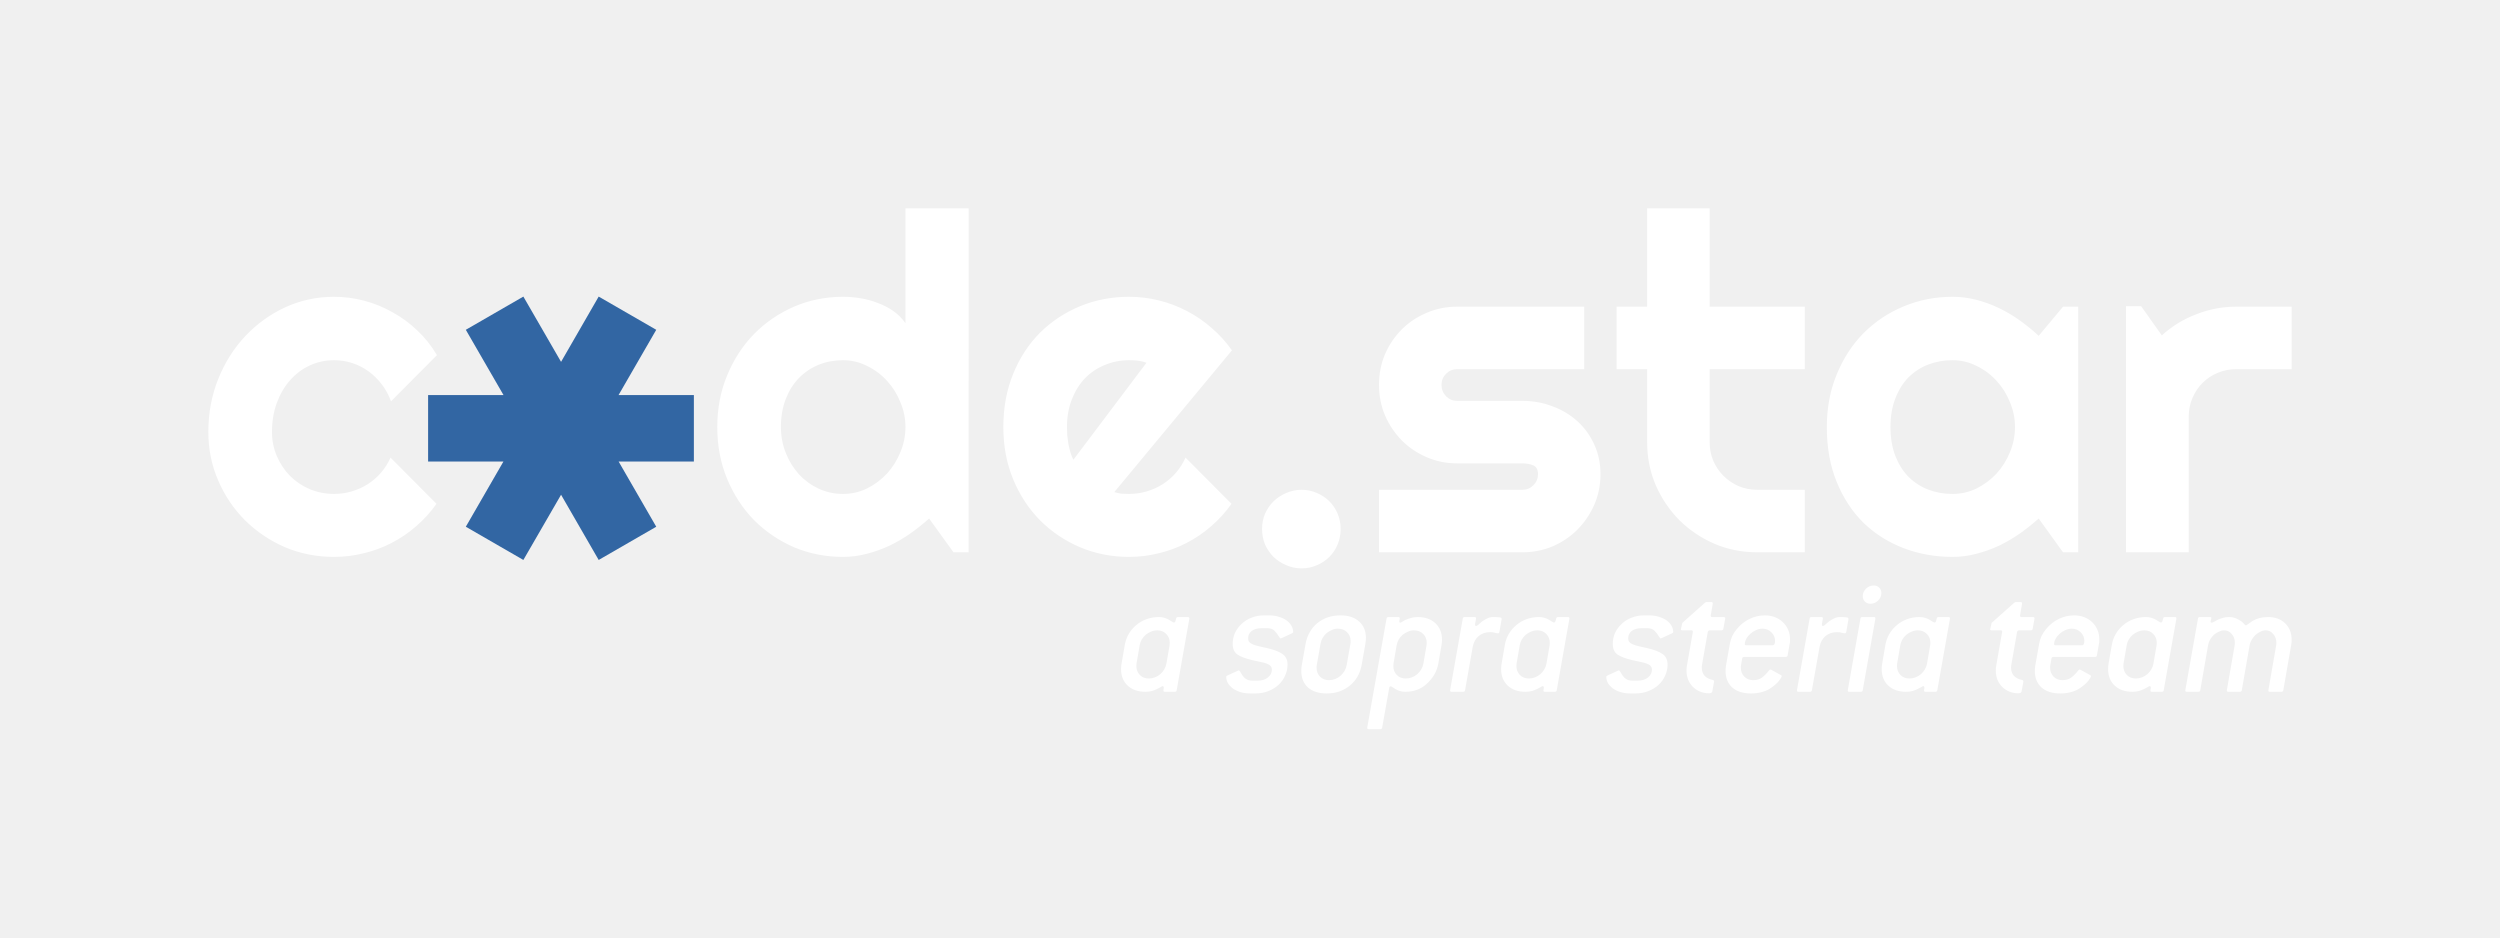
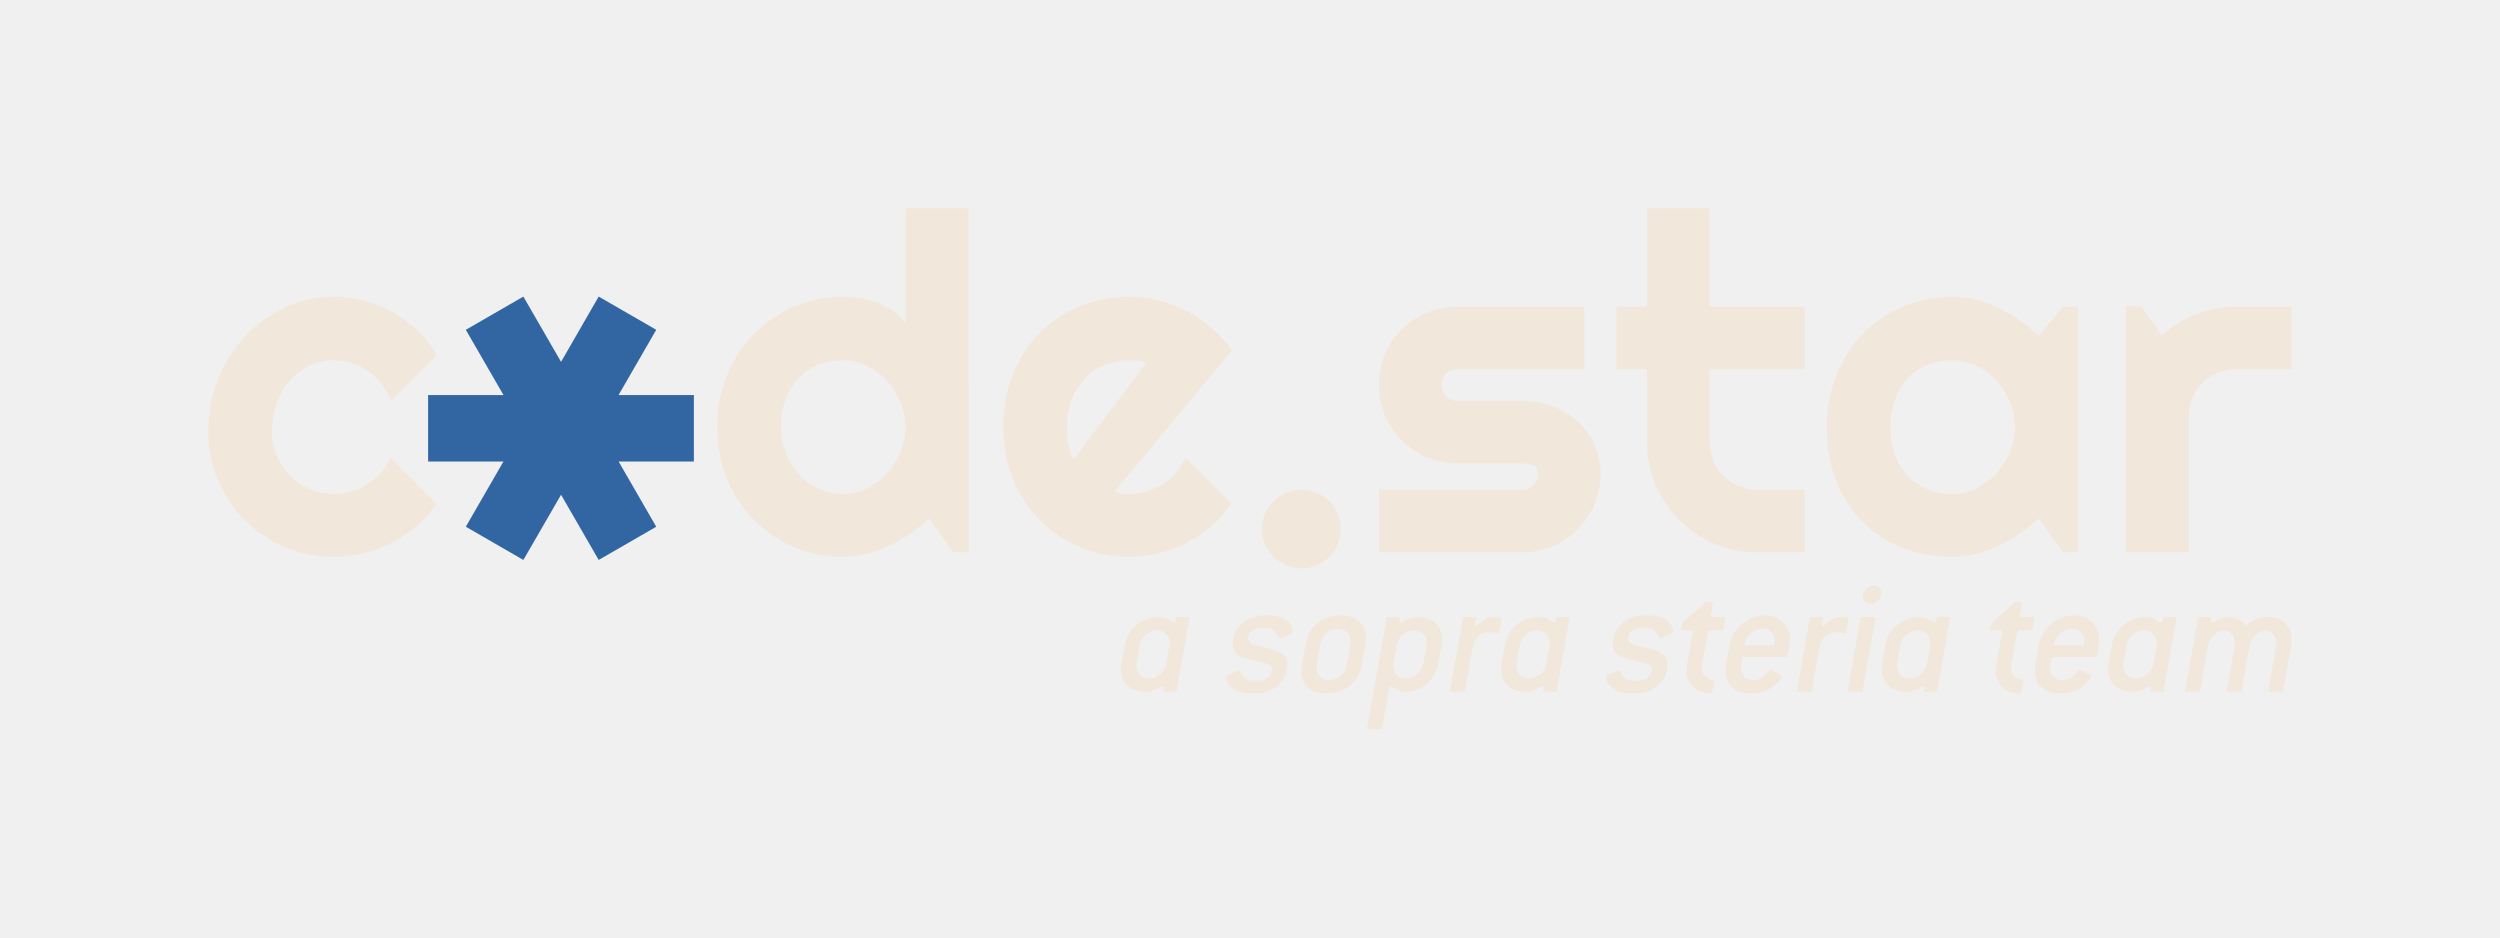
<svg xmlns="http://www.w3.org/2000/svg" width="1200" height="450" viewBox="-60 -60 120 45" style="background-color: #000000;">
-   <path id="codestar" fill="white" d="m-39.026-42.953-2.206 2.217q-.165-.463-.452-.827-.287-.375-.65-.629-.354-.253-.773-.386-.419-.132-.86-.132-.618 0-1.17.254-.54.253-.948.717-.397.452-.628 1.08-.232.63-.232 1.39 0 .618.232 1.158.231.54.628.949.408.408.949.64.551.23 1.169.23.441 0 .849-.12.408-.122.761-.342.364-.232.64-.552.286-.33.463-.728l2.206 2.217q-.42.596-.97 1.07-.541.474-1.18.805-.63.33-1.335.496-.695.177-1.434.177-1.246 0-2.35-.463-1.091-.475-1.918-1.29-.817-.817-1.29-1.909Q-50-38.023-50-39.269q0-1.356.474-2.537.474-1.18 1.29-2.05.828-.883 1.92-1.39 1.103-.508 2.349-.508.739 0 1.445.188.716.187 1.356.551.65.353 1.191.871.552.519.949 1.191zm25.52 9.463h-.727l-1.17-1.621q-.43.386-.915.728-.474.33-1.003.584-.53.243-1.092.386-.552.144-1.125.144-1.246 0-2.35-.463-1.091-.475-1.918-1.302-.817-.838-1.29-1.974-.475-1.147-.475-2.492 0-1.335.474-2.482.474-1.147 1.29-1.985.828-.838 1.92-1.313 1.103-.474 2.349-.474.397 0 .816.066.43.066.827.22.408.144.761.387.353.243.596.595V-50h3.033zm-3.032-6.01q0-.618-.243-1.192-.232-.584-.64-1.025-.408-.452-.96-.717-.54-.276-1.157-.276-.618 0-1.17.22-.54.221-.948.64-.397.408-.628 1.004-.232.596-.232 1.346 0 .65.232 1.235.231.584.628 1.025.408.442.949.695.551.254 1.169.254.617 0 1.158-.265.551-.275.96-.717.407-.452.639-1.025.243-.585.243-1.202zm10.025 3.12q.176.056.353.078.176.01.353.01.44 0 .849-.12.408-.122.761-.342.364-.232.64-.552.286-.33.463-.728l2.206 2.217q-.42.596-.97 1.07-.541.474-1.181.805-.629.33-1.334.496-.695.177-1.434.177-1.246 0-2.35-.463-1.091-.464-1.918-1.29-.817-.828-1.29-1.964-.475-1.147-.475-2.515 0-1.4.474-2.558t1.29-1.974q.828-.817 1.92-1.269 1.103-.452 2.349-.452.739 0 1.445.177.705.176 1.334.507.64.33 1.191.816.552.474.97 1.07zm1.544-6.209q-.21-.077-.42-.099-.198-.022-.418-.022-.618 0-1.17.232-.54.22-.948.64-.397.418-.628 1.014-.232.585-.232 1.324 0 .165.011.375.022.21.055.43.044.21.1.408.055.198.143.353zm9.32 7.974q0 .397-.144.75-.143.342-.397.596-.254.253-.596.397-.341.154-.739.154-.386 0-.738-.154-.342-.144-.607-.397-.254-.254-.408-.596-.143-.353-.143-.75 0-.386.143-.728.154-.341.408-.595.265-.254.607-.397.352-.155.738-.155.398 0 .74.155.341.143.595.397.254.254.397.595.143.342.143.728zm8.723 1.125H6.192v-3h6.882q.31 0 .53-.22.22-.22.22-.53 0-.32-.22-.419-.22-.099-.53-.099H9.942q-.783 0-1.467-.298-.684-.297-1.19-.805-.508-.518-.806-1.202-.287-.684-.287-1.467t.287-1.467q.298-.683.805-1.19.507-.508 1.191-.795.684-.298 1.467-.298h6.099v3H9.942q-.309 0-.53.22-.22.221-.22.53 0 .32.22.552.221.22.53.22h3.132q.772 0 1.456.265.684.254 1.191.717.508.463.805 1.114.298.65.298 1.422 0 .783-.298 1.467-.297.673-.805 1.191-.507.508-1.19.806-.685.286-1.457.286zm11.272 0q-1.092 0-2.052-.408-.96-.419-1.687-1.136-.717-.728-1.136-1.687-.408-.96-.408-2.052v-3.507h-1.467v-3h1.467V-50h3v4.72h4.566v3h-4.566v3.507q0 .475.176.894.177.408.486.717.308.308.727.496.42.176.894.176h2.283v3zm15.407 0h-.728l-1.169-1.621q-.43.386-.915.728-.474.33-1.004.584-.53.243-1.092.386-.551.144-1.125.144-1.246 0-2.349-.42-1.092-.418-1.919-1.212-.816-.806-1.29-1.964-.474-1.158-.474-2.635 0-1.38.474-2.526.474-1.158 1.29-1.985.827-.827 1.92-1.28 1.102-.463 2.348-.463.574 0 1.136.143.563.144 1.092.398.53.253 1.004.595.485.342.904.739l1.17-1.4h.727zM36.72-39.5q0-.618-.242-1.192-.232-.584-.64-1.025-.408-.452-.96-.717-.54-.276-1.158-.276-.617 0-1.169.21-.54.21-.948.617-.397.408-.629 1.015-.231.595-.231 1.368 0 .772.231 1.378.232.596.629 1.004.408.408.948.617.552.21 1.17.21.617 0 1.157-.265.552-.276.96-.717.408-.452.64-1.025.242-.585.242-1.202zm8.338 6.01h-3.01v-11.812h.727l.993 1.401q.728-.662 1.654-1.015.926-.364 1.919-.364h2.658v3h-2.658q-.474 0-.893.177-.42.176-.728.485-.309.309-.485.728-.177.419-.177.893z" />
+   <path id="codestar" fill="#f1e7da" d="m-39.026-42.953-2.206 2.217q-.165-.463-.452-.827-.287-.375-.65-.629-.354-.253-.773-.386-.419-.132-.86-.132-.618 0-1.17.254-.54.253-.948.717-.397.452-.628 1.08-.232.63-.232 1.39 0 .618.232 1.158.231.54.628.949.408.408.949.64.551.23 1.169.23.441 0 .849-.12.408-.122.761-.342.364-.232.64-.552.286-.33.463-.728l2.206 2.217q-.42.596-.97 1.07-.541.474-1.18.805-.63.33-1.335.496-.695.177-1.434.177-1.246 0-2.35-.463-1.091-.475-1.918-1.29-.817-.817-1.29-1.909Q-50-38.023-50-39.269q0-1.356.474-2.537.474-1.18 1.29-2.05.828-.883 1.92-1.39 1.103-.508 2.349-.508.739 0 1.445.188.716.187 1.356.551.65.353 1.191.871.552.519.949 1.191zm25.52 9.463h-.727l-1.17-1.621q-.43.386-.915.728-.474.33-1.003.584-.53.243-1.092.386-.552.144-1.125.144-1.246 0-2.35-.463-1.091-.475-1.918-1.302-.817-.838-1.29-1.974-.475-1.147-.475-2.492 0-1.335.474-2.482.474-1.147 1.29-1.985.828-.838 1.92-1.313 1.103-.474 2.349-.474.397 0 .816.066.43.066.827.22.408.144.761.387.353.243.596.595V-50h3.033zm-3.032-6.01q0-.618-.243-1.192-.232-.584-.64-1.025-.408-.452-.96-.717-.54-.276-1.157-.276-.618 0-1.17.22-.54.221-.948.64-.397.408-.628 1.004-.232.596-.232 1.346 0 .65.232 1.235.231.584.628 1.025.408.442.949.695.551.254 1.169.254.617 0 1.158-.265.551-.275.96-.717.407-.452.639-1.025.243-.585.243-1.202zm10.025 3.12q.176.056.353.078.176.01.353.01.44 0 .849-.12.408-.122.761-.342.364-.232.64-.552.286-.33.463-.728l2.206 2.217q-.42.596-.97 1.07-.541.474-1.181.805-.629.33-1.334.496-.695.177-1.434.177-1.246 0-2.35-.463-1.091-.464-1.918-1.29-.817-.828-1.29-1.964-.475-1.147-.475-2.515 0-1.4.474-2.558t1.29-1.974q.828-.817 1.92-1.269 1.103-.452 2.349-.452.739 0 1.445.177.705.176 1.334.507.64.33 1.191.816.552.474.97 1.07zm1.544-6.209q-.21-.077-.42-.099-.198-.022-.418-.022-.618 0-1.17.232-.54.22-.948.64-.397.418-.628 1.014-.232.585-.232 1.324 0 .165.011.375.022.21.055.43.044.21.1.408.055.198.143.353zm9.32 7.974q0 .397-.144.75-.143.342-.397.596-.254.253-.596.397-.341.154-.739.154-.386 0-.738-.154-.342-.144-.607-.397-.254-.254-.408-.596-.143-.353-.143-.75 0-.386.143-.728.154-.341.408-.595.265-.254.607-.397.352-.155.738-.155.398 0 .74.155.341.143.595.397.254.254.397.595.143.342.143.728zm8.723 1.125H6.192v-3h6.882q.31 0 .53-.22.22-.22.22-.53 0-.32-.22-.419-.22-.099-.53-.099H9.942q-.783 0-1.467-.298-.684-.297-1.19-.805-.508-.518-.806-1.202-.287-.684-.287-1.467t.287-1.467q.298-.683.805-1.19.507-.508 1.191-.795.684-.298 1.467-.298h6.099v3H9.942q-.309 0-.53.22-.22.221-.22.53 0 .32.22.552.221.22.53.22h3.132q.772 0 1.456.265.684.254 1.191.717.508.463.805 1.114.298.65.298 1.422 0 .783-.298 1.467-.297.673-.805 1.191-.507.508-1.19.806-.685.286-1.457.286zm11.272 0q-1.092 0-2.052-.408-.96-.419-1.687-1.136-.717-.728-1.136-1.687-.408-.96-.408-2.052v-3.507h-1.467v-3h1.467V-50h3v4.72h4.566v3h-4.566v3.507q0 .475.176.894.177.408.486.717.308.308.727.496.42.176.894.176h2.283v3zm15.407 0h-.728l-1.169-1.621q-.43.386-.915.728-.474.33-1.004.584-.53.243-1.092.386-.551.144-1.125.144-1.246 0-2.349-.42-1.092-.418-1.919-1.212-.816-.806-1.29-1.964-.474-1.158-.474-2.635 0-1.38.474-2.526.474-1.158 1.29-1.985.827-.827 1.92-1.28 1.102-.463 2.348-.463.574 0 1.136.143.563.144 1.092.398.53.253 1.004.595.485.342.904.739l1.17-1.4h.727zM36.72-39.5q0-.618-.242-1.192-.232-.584-.64-1.025-.408-.452-.96-.717-.54-.276-1.158-.276-.617 0-1.169.21-.54.21-.948.617-.397.408-.629 1.015-.231.595-.231 1.368 0 .772.231 1.378.232.596.629 1.004.408.408.948.617.552.21 1.17.21.617 0 1.157-.265.552-.276.96-.717.408-.452.64-1.025.242-.585.242-1.202zm8.338 6.01h-3.01v-11.812h.727l.993 1.401q.728-.662 1.654-1.015.926-.364 1.919-.364h2.658v3h-2.658q-.474 0-.893.177-.42.176-.728.485-.309.309-.485.728-.177.419-.177.893z" />
  <path id="star" fill="#3266A3" d="m-34.879-45.764-2.762 1.594 1.81 3.134h-3.62v3.189h3.616l-1.806 3.13 2.762 1.595 1.81-3.13 1.806 3.13 2.763-1.595-1.807-3.13h3.613v-3.19h-3.616l1.81-3.133-2.763-1.594-1.806 3.133z" />
-   <path id="tagline" fill="white" d="M-3.86-29.027q.007-.04.007-.12 0-.254-.167-.422-.167-.175-.43-.175-.16 0-.303.064-.136.055-.256.151-.111.096-.191.231-.072.128-.096.271l-.151.877q-.008.04-.008.12 0 .255.167.43.168.168.43.168.152 0 .296-.056.143-.056.255-.151.12-.104.191-.231.08-.136.104-.28zm.342 2.153q-.008.08-.095.08h-.479q-.063 0-.063-.056v-.024l.015-.096v-.023q0-.072-.055-.072-.032 0-.096.048-.064.04-.167.087-.096.048-.24.096-.143.04-.327.04-.526 0-.845-.295-.319-.295-.319-.797 0-.128.024-.264l.152-.877q.048-.295.191-.542.152-.255.367-.43.215-.184.486-.28.28-.103.582-.103.168 0 .287.04.128.04.216.095.087.048.143.088.056.04.096.04.048 0 .072-.088l.023-.095q.016-.04.024-.056.016-.024.064-.024h.479q.071 0 .071.064v.016zm4.434-3.588q.27 0 .478.072.215.064.367.175.151.112.23.256.08.143.08.295 0 .04-.055.063l-.502.232-.048.015q-.016 0-.048-.047-.12-.2-.24-.32-.119-.127-.366-.127h-.24q-.318 0-.494.136-.167.135-.167.343 0 .12.056.19.063.065.175.113.12.047.287.087.168.04.39.088.495.112.734.279.248.167.248.51 0 .287-.12.542-.112.248-.319.439-.2.183-.486.295-.28.112-.622.112h-.24q-.279 0-.494-.072-.215-.072-.367-.184-.143-.12-.223-.255-.072-.143-.072-.287 0-.04.056-.063l.503-.232q.015-.008.023-.008.008-.008.024-.008t.056.048q.056.088.104.176.056.08.12.143.071.056.159.096.088.032.223.032h.24q.302 0 .494-.152.191-.16.191-.367 0-.12-.064-.183-.056-.072-.175-.112-.112-.047-.287-.08-.176-.04-.399-.087-.486-.112-.725-.271-.232-.16-.232-.51 0-.287.112-.535.12-.247.319-.43.2-.192.47-.295.28-.112.606-.112zm3.906 1.356q.008-.032.008-.064v-.064q0-.255-.175-.423-.167-.167-.447-.167-.143 0-.279.064-.135.056-.255.151-.111.096-.191.232-.072.127-.096.27l-.183 1.037q-.008.04-.008.072v.056q0 .255.167.422.168.168.43.168.152 0 .296-.056.143-.056.255-.152.112-.103.191-.23.08-.136.104-.28zm.535 1.036q-.056.303-.2.55-.143.247-.366.43-.216.176-.503.28-.279.096-.606.096-.574 0-.9-.287-.32-.295-.32-.79 0-.135.024-.279l.184-1.036q.055-.303.199-.55.143-.256.359-.431.223-.183.502-.28.287-.095.614-.095.574 0 .893.295.327.287.327.782 0 .135-.024.279zm3.117-.957q.008-.04.008-.12 0-.254-.167-.422-.168-.175-.455-.175-.143 0-.279.064-.135.055-.255.151-.112.096-.191.231-.072.128-.096.271l-.151.877q-.008.04-.008.12 0 .255.167.43.167.168.43.168.152 0 .296-.056.143-.056.255-.151.12-.104.191-.231.08-.136.104-.28zm.566.877q-.048.272-.191.527-.144.247-.375.454-.406.375-1.028.375-.144 0-.263-.04-.112-.04-.2-.088-.08-.055-.143-.095-.056-.04-.096-.04-.048 0-.064.087l-.335 1.89q-.008.08-.095.08h-.558q-.064 0-.064-.056v-.024l.925-5.222q.008-.08.087-.08h.479q.071 0 .071.08l-.023.095v.024q0 .072.047.072.024 0 .088-.04.064-.048.168-.096.103-.047.247-.087.143-.048.335-.048.526 0 .845.295.319.295.319.797 0 .136-.024.263zm2.934-1.53q-.015.08-.063.08-.056 0-.152-.025-.088-.032-.231-.032-.335 0-.558.192-.215.183-.28.518l-.366 2.073q-.008.08-.096.08H9.67q-.064 0-.064-.056v-.024l.606-3.428q.008-.08.088-.08h.478q.072 0 .072.064v.016l-.048.255v.024q0 .071.056.071.032 0 .104-.063.072-.072.175-.152.112-.08.24-.143.135-.072.286-.072.232 0 .32.016.095.008.095.072v.016zm2.408.653q.008-.04.008-.12 0-.254-.167-.422-.168-.175-.43-.175-.16 0-.304.064-.135.055-.255.151-.111.096-.191.231-.072.128-.096.271l-.151.877q-.008.04-.008.12 0 .255.167.43.168.168.43.168.152 0 .296-.056.143-.056.255-.151.12-.104.191-.231.08-.136.104-.28zm.343 2.153q-.008.08-.095.08h-.479q-.064 0-.064-.056v-.024l.016-.096v-.023q0-.072-.055-.072-.032 0-.096.048-.064.04-.168.087-.095.048-.239.096-.143.04-.327.04-.526 0-.845-.295-.319-.295-.319-.797 0-.128.024-.264l.152-.877q.047-.295.191-.542.151-.255.367-.43.215-.184.486-.28.28-.103.582-.103.168 0 .287.04.128.04.215.095.088.048.144.088.056.04.096.04.047 0 .071-.088l.024-.095q.016-.04.024-.056.016-.024.064-.024h.478q.072 0 .072.064v.016zm4.433-3.588q.271 0 .479.072.215.064.367.175.151.112.23.256.08.143.08.295 0 .04-.055.063l-.503.232-.047.015q-.016 0-.048-.047-.12-.2-.24-.32-.12-.127-.366-.127h-.24q-.318 0-.494.136-.167.135-.167.343 0 .12.056.19.063.065.175.113.12.047.287.087.167.04.39.088.495.112.734.279.247.167.247.51 0 .287-.12.542-.11.248-.318.439-.2.183-.486.295-.28.112-.622.112h-.24q-.279 0-.494-.072-.215-.072-.367-.184-.143-.12-.223-.255-.072-.143-.072-.287 0-.04.056-.063l.502-.232q.016-.008.024-.008.008-.008.024-.008t.056.048q.056.088.104.176.056.08.12.143.071.056.159.096.087.032.223.032h.24q.302 0 .494-.152.19-.16.19-.367 0-.12-.063-.183-.056-.072-.175-.112-.112-.047-.287-.08-.176-.04-.399-.087-.486-.112-.726-.271-.23-.16-.23-.51 0-.287.11-.535.12-.247.32-.43.2-.192.47-.295.28-.112.606-.112zm3.564.638q-.008.08-.095.08h-.558q-.072 0-.096.08l-.28 1.594q-.007.04-.007.072v.056q0 .223.135.382.144.152.407.2.048.024.048.064v.016l-.088.478q-.024.08-.16.08-.223 0-.422-.08-.191-.08-.343-.223-.143-.144-.23-.343-.08-.207-.08-.455 0-.111.023-.247l.28-1.594v-.024q0-.056-.064-.056h-.439q-.072 0-.072-.048v-.016q.008-.008.008-.016l.064-.279 1.092-.973.056-.024h.247q.064 0 .064.056v.024l-.096.558v.024q0 .056.064.056h.558q.072 0 .072.064v.016zm2.368.797q.112 0 .112-.215 0-.24-.175-.407-.176-.175-.43-.175-.16 0-.312.072-.151.064-.27.175-.12.104-.192.24-.072.127-.072.255 0 .055.064.055zm.718.479q-.008.08-.096.08H23.72q-.088 0-.096.08l-.055.318q-.008.032-.008.064v.064q0 .247.167.422.167.168.43.168.312 0 .527-.216.135-.127.191-.207.064-.088.104-.088.016 0 .048.016l.462.256q.032.016.032.04 0 .063-.136.239-.135.167-.43.366-.16.104-.399.168-.231.064-.51.064-.574 0-.901-.287-.319-.295-.319-.79 0-.135.024-.279l.183-1.036q.032-.176.112-.36.088-.183.223-.342.263-.319.614-.486.351-.168.726-.168.27 0 .494.088.223.088.383.247.16.152.247.359.088.207.088.446v.112q0 .048-.016.104zm2.815-1.132q-.016.08-.064.08-.056 0-.152-.025-.087-.032-.23-.032-.336 0-.559.192-.215.183-.279.518l-.367 2.073q-.008.08-.095.08h-.559q-.063 0-.063-.056v-.024l.606-3.428q.008-.08.087-.08h.479q.071 0 .071.064v.016l-.047.255v.024q0 .071.055.071.032 0 .104-.063.072-.072.175-.152.112-.08.24-.143.135-.072.287-.072.23 0 .319.016.095.008.095.072v.016zm.789 2.806q-.008.08-.096.08h-.558q-.064 0-.064-.056v-.024l.606-3.428q.008-.08.088-.08h.558q.072 0 .072.064v.016zm.893-4.656q0 .207-.16.359-.15.151-.366.151-.16 0-.263-.104-.104-.103-.104-.263 0-.207.16-.359.159-.151.366-.151.168 0 .263.104.104.095.104.263zm2.344 2.503q.008-.04.008-.12 0-.254-.167-.422-.168-.175-.43-.175-.16 0-.304.064-.135.055-.255.151-.112.096-.191.231-.072.128-.096.271l-.151.877q-.008.04-.008.12 0 .255.167.43.167.168.43.168.152 0 .296-.056.143-.056.255-.151.12-.104.191-.231.08-.136.104-.28zm.343 2.153q-.008.08-.096.08h-.478q-.064 0-.064-.056v-.024l.016-.096v-.023q0-.072-.056-.072-.032 0-.095.048-.064.04-.168.087-.096.048-.239.096-.144.04-.327.04-.526 0-.845-.295-.319-.295-.319-.797 0-.128.024-.264l.151-.877q.048-.295.192-.542.151-.255.367-.43.215-.184.486-.28.279-.103.582-.103.167 0 .287.04.128.04.215.095.088.048.144.088.056.04.095.04.048 0 .072-.088l.024-.095q.016-.04.024-.056.016-.024.064-.024h.478q.072 0 .072.064v.016zm4.577-2.95q-.008.08-.096.08h-.558q-.072 0-.096.08l-.279 1.594q-.008.04-.008.072v.056q0 .223.136.382.143.152.406.2.048.024.048.064v.016l-.088.478q-.023.08-.159.08-.223 0-.423-.08-.191-.08-.342-.223-.144-.144-.232-.343-.08-.207-.08-.455 0-.111.024-.247l.28-1.594v-.024q0-.056-.064-.056h-.439q-.072 0-.072-.048v-.016q.008-.008.008-.016l.064-.279 1.093-.973.055-.024h.248q.063 0 .063.056v.024l-.095.558v.024q0 .056.063.056h.559q.071 0 .071.064v.016zm2.368.797q.111 0 .111-.215 0-.24-.175-.407-.175-.175-.43-.175-.16 0-.312.072-.151.064-.27.175-.12.104-.192.24-.072.127-.072.255 0 .055.064.055zm.717.479q-.008.08-.095.08h-1.994q-.087 0-.095.08l-.056.318q-.008.032-.008.064v.064q0 .247.167.422.168.168.43.168.312 0 .527-.216.136-.127.191-.207.064-.088.104-.088.016 0 .048.016l.462.256q.032.016.032.04 0 .063-.135.239-.136.167-.43.366-.16.104-.4.168-.23.064-.51.064-.574 0-.9-.287-.32-.295-.32-.79 0-.135.024-.279l.184-1.036q.031-.176.111-.36.088-.183.223-.342.264-.319.614-.486.351-.168.726-.168.271 0 .494.088.224.088.383.247.16.152.247.359.088.207.088.446v.112q0 .048-.016.104zm2.863-.479q.008-.04.008-.12 0-.254-.168-.422-.167-.175-.43-.175-.16 0-.303.064-.136.055-.255.151-.112.096-.192.231-.072.128-.095.271l-.152.877q-.008.04-.008.12 0 .255.168.43.167.168.43.168.152 0 .295-.056.144-.056.255-.151.12-.104.192-.231.08-.136.103-.28zm.343 2.153q-.008.08-.096.08h-.478q-.064 0-.064-.056v-.024l.016-.096v-.023q0-.072-.056-.072-.032 0-.096.048-.064.04-.167.087-.096.048-.24.096-.143.04-.326.04-.527 0-.846-.295-.318-.295-.318-.797 0-.128.023-.264l.152-.877q.048-.295.191-.542.152-.255.367-.43.215-.184.486-.28.28-.103.582-.103.168 0 .288.04.127.04.215.095.088.048.143.088.056.04.096.04.048 0 .072-.088l.024-.095q.016-.04.024-.056.016-.024.063-.024h.479q.072 0 .072.064v.016zm5.74 0q-.008.08-.095.08h-.558q-.064 0-.064-.056v-.024l.374-2.153q.008-.04.008-.12 0-.254-.151-.422-.144-.175-.367-.175-.12 0-.247.064-.12.055-.231.151-.104.096-.184.231-.08.128-.103.271l-.375 2.153q-.008.08-.096.08h-.558q-.064 0-.064-.056v-.024l.375-2.153q.008-.04.008-.12 0-.254-.151-.422-.144-.175-.367-.175-.12 0-.247.064-.128.055-.24.151-.103.096-.183.231-.072.128-.096.271l-.374 2.153q-.008.08-.096.08h-.558q-.064 0-.064-.056v-.024l.606-3.428q.008-.08.088-.08h.478q.08 0 .08.048 0 .008-.008.016v.016l-.024.103q0 .016-.008.024v.008q0 .056.048.056.04 0 .111-.04.072-.048.168-.095.104-.048.24-.088.135-.048.294-.048.215 0 .359.064.151.064.247.135.096.072.144.136.055.064.08.064.031 0 .103-.056.08-.064.215-.152.311-.191.742-.191.526 0 .829.303.311.303.311.79 0 .135-.024.262z" />
+   <path id="tagline" fill="#f1e7da" d="M-3.86-29.027q.007-.04.007-.12 0-.254-.167-.422-.167-.175-.43-.175-.16 0-.303.064-.136.055-.256.151-.111.096-.191.231-.072.128-.096.271l-.151.877q-.008.04-.008.12 0 .255.167.43.168.168.43.168.152 0 .296-.056.143-.056.255-.151.12-.104.191-.231.08-.136.104-.28zm.342 2.153q-.008.08-.095.08h-.479q-.063 0-.063-.056v-.024l.015-.096v-.023q0-.072-.055-.072-.032 0-.096.048-.064.04-.167.087-.096.048-.24.096-.143.04-.327.04-.526 0-.845-.295-.319-.295-.319-.797 0-.128.024-.264l.152-.877q.048-.295.191-.542.152-.255.367-.43.215-.184.486-.28.28-.103.582-.103.168 0 .287.04.128.04.216.095.087.048.143.088.056.04.096.04.048 0 .072-.088l.023-.095q.016-.04.024-.056.016-.024.064-.024h.479q.071 0 .071.064v.016zm4.434-3.588q.27 0 .478.072.215.064.367.175.151.112.23.256.08.143.08.295 0 .04-.055.063l-.502.232-.048.015q-.016 0-.048-.047-.12-.2-.24-.32-.119-.127-.366-.127h-.24q-.318 0-.494.136-.167.135-.167.343 0 .12.056.19.063.065.175.113.12.047.287.087.168.04.39.088.495.112.734.279.248.167.248.51 0 .287-.12.542-.112.248-.319.439-.2.183-.486.295-.28.112-.622.112h-.24q-.279 0-.494-.072-.215-.072-.367-.184-.143-.12-.223-.255-.072-.143-.072-.287 0-.04.056-.063l.503-.232q.015-.008.023-.008.008-.008.024-.008t.056.048q.056.088.104.176.056.08.12.143.071.056.159.096.088.032.223.032h.24q.302 0 .494-.152.191-.16.191-.367 0-.12-.064-.183-.056-.072-.175-.112-.112-.047-.287-.08-.176-.04-.399-.087-.486-.112-.725-.271-.232-.16-.232-.51 0-.287.112-.535.12-.247.319-.43.2-.192.47-.295.28-.112.606-.112zm3.906 1.356q.008-.032.008-.064v-.064q0-.255-.175-.423-.167-.167-.447-.167-.143 0-.279.064-.135.056-.255.151-.111.096-.191.232-.072.127-.096.27l-.183 1.037q-.008.04-.008.072v.056q0 .255.167.422.168.168.43.168.152 0 .296-.056.143-.056.255-.152.112-.103.191-.23.08-.136.104-.28zm.535 1.036q-.056.303-.2.55-.143.247-.366.43-.216.176-.503.28-.279.096-.606.096-.574 0-.9-.287-.32-.295-.32-.79 0-.135.024-.279l.184-1.036q.055-.303.199-.55.143-.256.359-.431.223-.183.502-.28.287-.095.614-.095.574 0 .893.295.327.287.327.782 0 .135-.024.279zm3.117-.957q.008-.04.008-.12 0-.254-.167-.422-.168-.175-.455-.175-.143 0-.279.064-.135.055-.255.151-.112.096-.191.231-.072.128-.096.271l-.151.877q-.008.04-.008.12 0 .255.167.43.167.168.43.168.152 0 .296-.056.143-.056.255-.151.12-.104.191-.231.08-.136.104-.28zm.566.877q-.048.272-.191.527-.144.247-.375.454-.406.375-1.028.375-.144 0-.263-.04-.112-.04-.2-.088-.08-.055-.143-.095-.056-.04-.096-.04-.048 0-.064.087l-.335 1.89q-.008.08-.095.08h-.558q-.064 0-.064-.056v-.024l.925-5.222q.008-.08.087-.08h.479q.071 0 .071.08l-.023.095v.024q0 .072.047.072.024 0 .088-.04.064-.048.168-.096.103-.047.247-.087.143-.048.335-.048.526 0 .845.295.319.295.319.797 0 .136-.024.263zm2.934-1.53q-.015.08-.063.08-.056 0-.152-.025-.088-.032-.231-.032-.335 0-.558.192-.215.183-.28.518l-.366 2.073q-.008.08-.096.08H9.67q-.064 0-.064-.056v-.024l.606-3.428q.008-.08.088-.08h.478q.072 0 .072.064v.016l-.048.255v.024q0 .071.056.071.032 0 .104-.063.072-.072.175-.152.112-.08.24-.143.135-.072.286-.072.232 0 .32.016.095.008.095.072v.016zm2.408.653q.008-.04.008-.12 0-.254-.167-.422-.168-.175-.43-.175-.16 0-.304.064-.135.055-.255.151-.111.096-.191.231-.072.128-.096.271l-.151.877q-.008.04-.008.12 0 .255.167.43.168.168.43.168.152 0 .296-.056.143-.056.255-.151.12-.104.191-.231.08-.136.104-.28zm.343 2.153q-.008.08-.095.08h-.479q-.064 0-.064-.056v-.024l.016-.096v-.023q0-.072-.055-.072-.032 0-.096.048-.064.04-.168.087-.095.048-.239.096-.143.04-.327.04-.526 0-.845-.295-.319-.295-.319-.797 0-.128.024-.264l.152-.877q.047-.295.191-.542.151-.255.367-.43.215-.184.486-.28.28-.103.582-.103.168 0 .287.04.128.04.215.095.088.048.144.088.056.04.096.04.047 0 .071-.088l.024-.095q.016-.04.024-.056.016-.024.064-.024h.478q.072 0 .072.064v.016zm4.433-3.588q.271 0 .479.072.215.064.367.175.151.112.23.256.08.143.08.295 0 .04-.055.063l-.503.232-.047.015q-.016 0-.048-.047-.12-.2-.24-.32-.12-.127-.366-.127h-.24q-.318 0-.494.136-.167.135-.167.343 0 .12.056.19.063.065.175.113.12.047.287.087.167.04.39.088.495.112.734.279.247.167.247.51 0 .287-.12.542-.11.248-.318.439-.2.183-.486.295-.28.112-.622.112h-.24q-.279 0-.494-.072-.215-.072-.367-.184-.143-.12-.223-.255-.072-.143-.072-.287 0-.04.056-.063l.502-.232q.016-.008.024-.008.008-.008.024-.008t.056.048q.056.088.104.176.056.08.12.143.071.056.159.096.087.032.223.032h.24q.302 0 .494-.152.19-.16.19-.367 0-.12-.063-.183-.056-.072-.175-.112-.112-.047-.287-.08-.176-.04-.399-.087-.486-.112-.726-.271-.23-.16-.23-.51 0-.287.11-.535.12-.247.32-.43.2-.192.47-.295.28-.112.606-.112zm3.564.638q-.008.08-.095.08h-.558q-.072 0-.096.08l-.28 1.594q-.007.04-.007.072v.056q0 .223.135.382.144.152.407.2.048.024.048.064v.016l-.088.478q-.024.08-.16.08-.223 0-.422-.08-.191-.08-.343-.223-.143-.144-.23-.343-.08-.207-.08-.455 0-.111.023-.247l.28-1.594v-.024q0-.056-.064-.056h-.439q-.072 0-.072-.048v-.016q.008-.008.008-.016l.064-.279 1.092-.973.056-.024h.247q.064 0 .064.056v.024l-.096.558v.024q0 .056.064.056h.558q.072 0 .072.064v.016zm2.368.797q.112 0 .112-.215 0-.24-.175-.407-.176-.175-.43-.175-.16 0-.312.072-.151.064-.27.175-.12.104-.192.24-.072.127-.072.255 0 .055.064.055zm.718.479q-.008.08-.096.08H23.72q-.088 0-.096.08l-.055.318q-.008.032-.008.064v.064q0 .247.167.422.167.168.43.168.312 0 .527-.216.135-.127.191-.207.064-.088.104-.088.016 0 .048.016l.462.256q.032.016.032.04 0 .063-.136.239-.135.167-.43.366-.16.104-.399.168-.231.064-.51.064-.574 0-.901-.287-.319-.295-.319-.79 0-.135.024-.279l.183-1.036q.032-.176.112-.36.088-.183.223-.342.263-.319.614-.486.351-.168.726-.168.27 0 .494.088.223.088.383.247.16.152.247.359.088.207.088.446v.112q0 .048-.016.104zm2.815-1.132q-.016.08-.064.08-.056 0-.152-.025-.087-.032-.23-.032-.336 0-.559.192-.215.183-.279.518l-.367 2.073q-.008.08-.095.08h-.559q-.063 0-.063-.056v-.024l.606-3.428q.008-.08.087-.08h.479q.071 0 .071.064v.016l-.047.255v.024q0 .071.055.071.032 0 .104-.063.072-.072.175-.152.112-.08.24-.143.135-.072.287-.072.23 0 .319.016.095.008.095.072v.016zm.789 2.806q-.008.08-.096.08h-.558q-.064 0-.064-.056v-.024l.606-3.428q.008-.08.088-.08h.558q.072 0 .072.064v.016zm.893-4.656q0 .207-.16.359-.15.151-.366.151-.16 0-.263-.104-.104-.103-.104-.263 0-.207.16-.359.159-.151.366-.151.168 0 .263.104.104.095.104.263zm2.344 2.503q.008-.04.008-.12 0-.254-.167-.422-.168-.175-.43-.175-.16 0-.304.064-.135.055-.255.151-.112.096-.191.231-.072.128-.096.271l-.151.877q-.008.04-.008.12 0 .255.167.43.167.168.43.168.152 0 .296-.056.143-.056.255-.151.12-.104.191-.231.08-.136.104-.28zm.343 2.153q-.008.08-.096.08h-.478q-.064 0-.064-.056v-.024l.016-.096v-.023q0-.072-.056-.072-.032 0-.095.048-.064.04-.168.087-.096.048-.239.096-.144.04-.327.04-.526 0-.845-.295-.319-.295-.319-.797 0-.128.024-.264l.151-.877q.048-.295.192-.542.151-.255.367-.43.215-.184.486-.28.279-.103.582-.103.167 0 .287.04.128.04.215.095.088.048.144.088.056.04.095.04.048 0 .072-.088l.024-.095q.016-.04.024-.056.016-.024.064-.024h.478q.072 0 .072.064v.016zm4.577-2.95q-.008.08-.096.08h-.558q-.072 0-.096.08l-.279 1.594q-.008.04-.008.072v.056q0 .223.136.382.143.152.406.2.048.024.048.064v.016l-.088.478q-.023.08-.159.08-.223 0-.423-.08-.191-.08-.342-.223-.144-.144-.232-.343-.08-.207-.08-.455 0-.111.024-.247l.28-1.594v-.024q0-.056-.064-.056h-.439q-.072 0-.072-.048v-.016q.008-.008.008-.016l.064-.279 1.093-.973.055-.024h.248q.063 0 .063.056v.024l-.095.558v.024q0 .056.063.056h.559q.071 0 .071.064v.016zm2.368.797q.111 0 .111-.215 0-.24-.175-.407-.175-.175-.43-.175-.16 0-.312.072-.151.064-.27.175-.12.104-.192.24-.072.127-.072.255 0 .055.064.055zm.717.479q-.008.08-.095.08h-1.994q-.087 0-.095.08l-.056.318q-.008.032-.008.064v.064q0 .247.167.422.168.168.43.168.312 0 .527-.216.136-.127.191-.207.064-.088.104-.088.016 0 .048.016l.462.256q.032.016.032.04 0 .063-.135.239-.136.167-.43.366-.16.104-.4.168-.23.064-.51.064-.574 0-.9-.287-.32-.295-.32-.79 0-.135.024-.279l.184-1.036q.031-.176.111-.36.088-.183.223-.342.264-.319.614-.486.351-.168.726-.168.271 0 .494.088.224.088.383.247.16.152.247.359.088.207.088.446v.112q0 .048-.016.104zm2.863-.479q.008-.04.008-.12 0-.254-.168-.422-.167-.175-.43-.175-.16 0-.303.064-.136.055-.255.151-.112.096-.192.231-.072.128-.095.271l-.152.877q-.008.04-.008.12 0 .255.168.43.167.168.43.168.152 0 .295-.056.144-.056.255-.151.12-.104.192-.231.08-.136.103-.28zm.343 2.153q-.008.08-.096.08h-.478q-.064 0-.064-.056v-.024l.016-.096v-.023q0-.072-.056-.072-.032 0-.096.048-.064.04-.167.087-.096.048-.24.096-.143.04-.326.04-.527 0-.846-.295-.318-.295-.318-.797 0-.128.023-.264l.152-.877q.048-.295.191-.542.152-.255.367-.43.215-.184.486-.28.28-.103.582-.103.168 0 .288.04.127.04.215.095.088.048.143.088.056.04.096.04.048 0 .072-.088l.024-.095q.016-.04.024-.056.016-.024.063-.024h.479q.072 0 .072.064v.016zm5.74 0q-.008.08-.095.08h-.558q-.064 0-.064-.056v-.024l.374-2.153q.008-.04.008-.12 0-.254-.151-.422-.144-.175-.367-.175-.12 0-.247.064-.12.055-.231.151-.104.096-.184.231-.08.128-.103.271l-.375 2.153q-.008.08-.096.08h-.558q-.064 0-.064-.056v-.024l.375-2.153q.008-.04.008-.12 0-.254-.151-.422-.144-.175-.367-.175-.12 0-.247.064-.128.055-.24.151-.103.096-.183.231-.072.128-.096.271l-.374 2.153q-.008.08-.096.08h-.558q-.064 0-.064-.056v-.024l.606-3.428q.008-.08.088-.08h.478q.08 0 .08.048 0 .008-.008.016v.016l-.024.103q0 .016-.008.024v.008q0 .056.048.056.04 0 .111-.04.072-.048.168-.095.104-.048.24-.088.135-.048.294-.048.215 0 .359.064.151.064.247.135.096.072.144.136.055.064.08.064.031 0 .103-.056.08-.064.215-.152.311-.191.742-.191.526 0 .829.303.311.303.311.79 0 .135-.024.262z" />
</svg>
